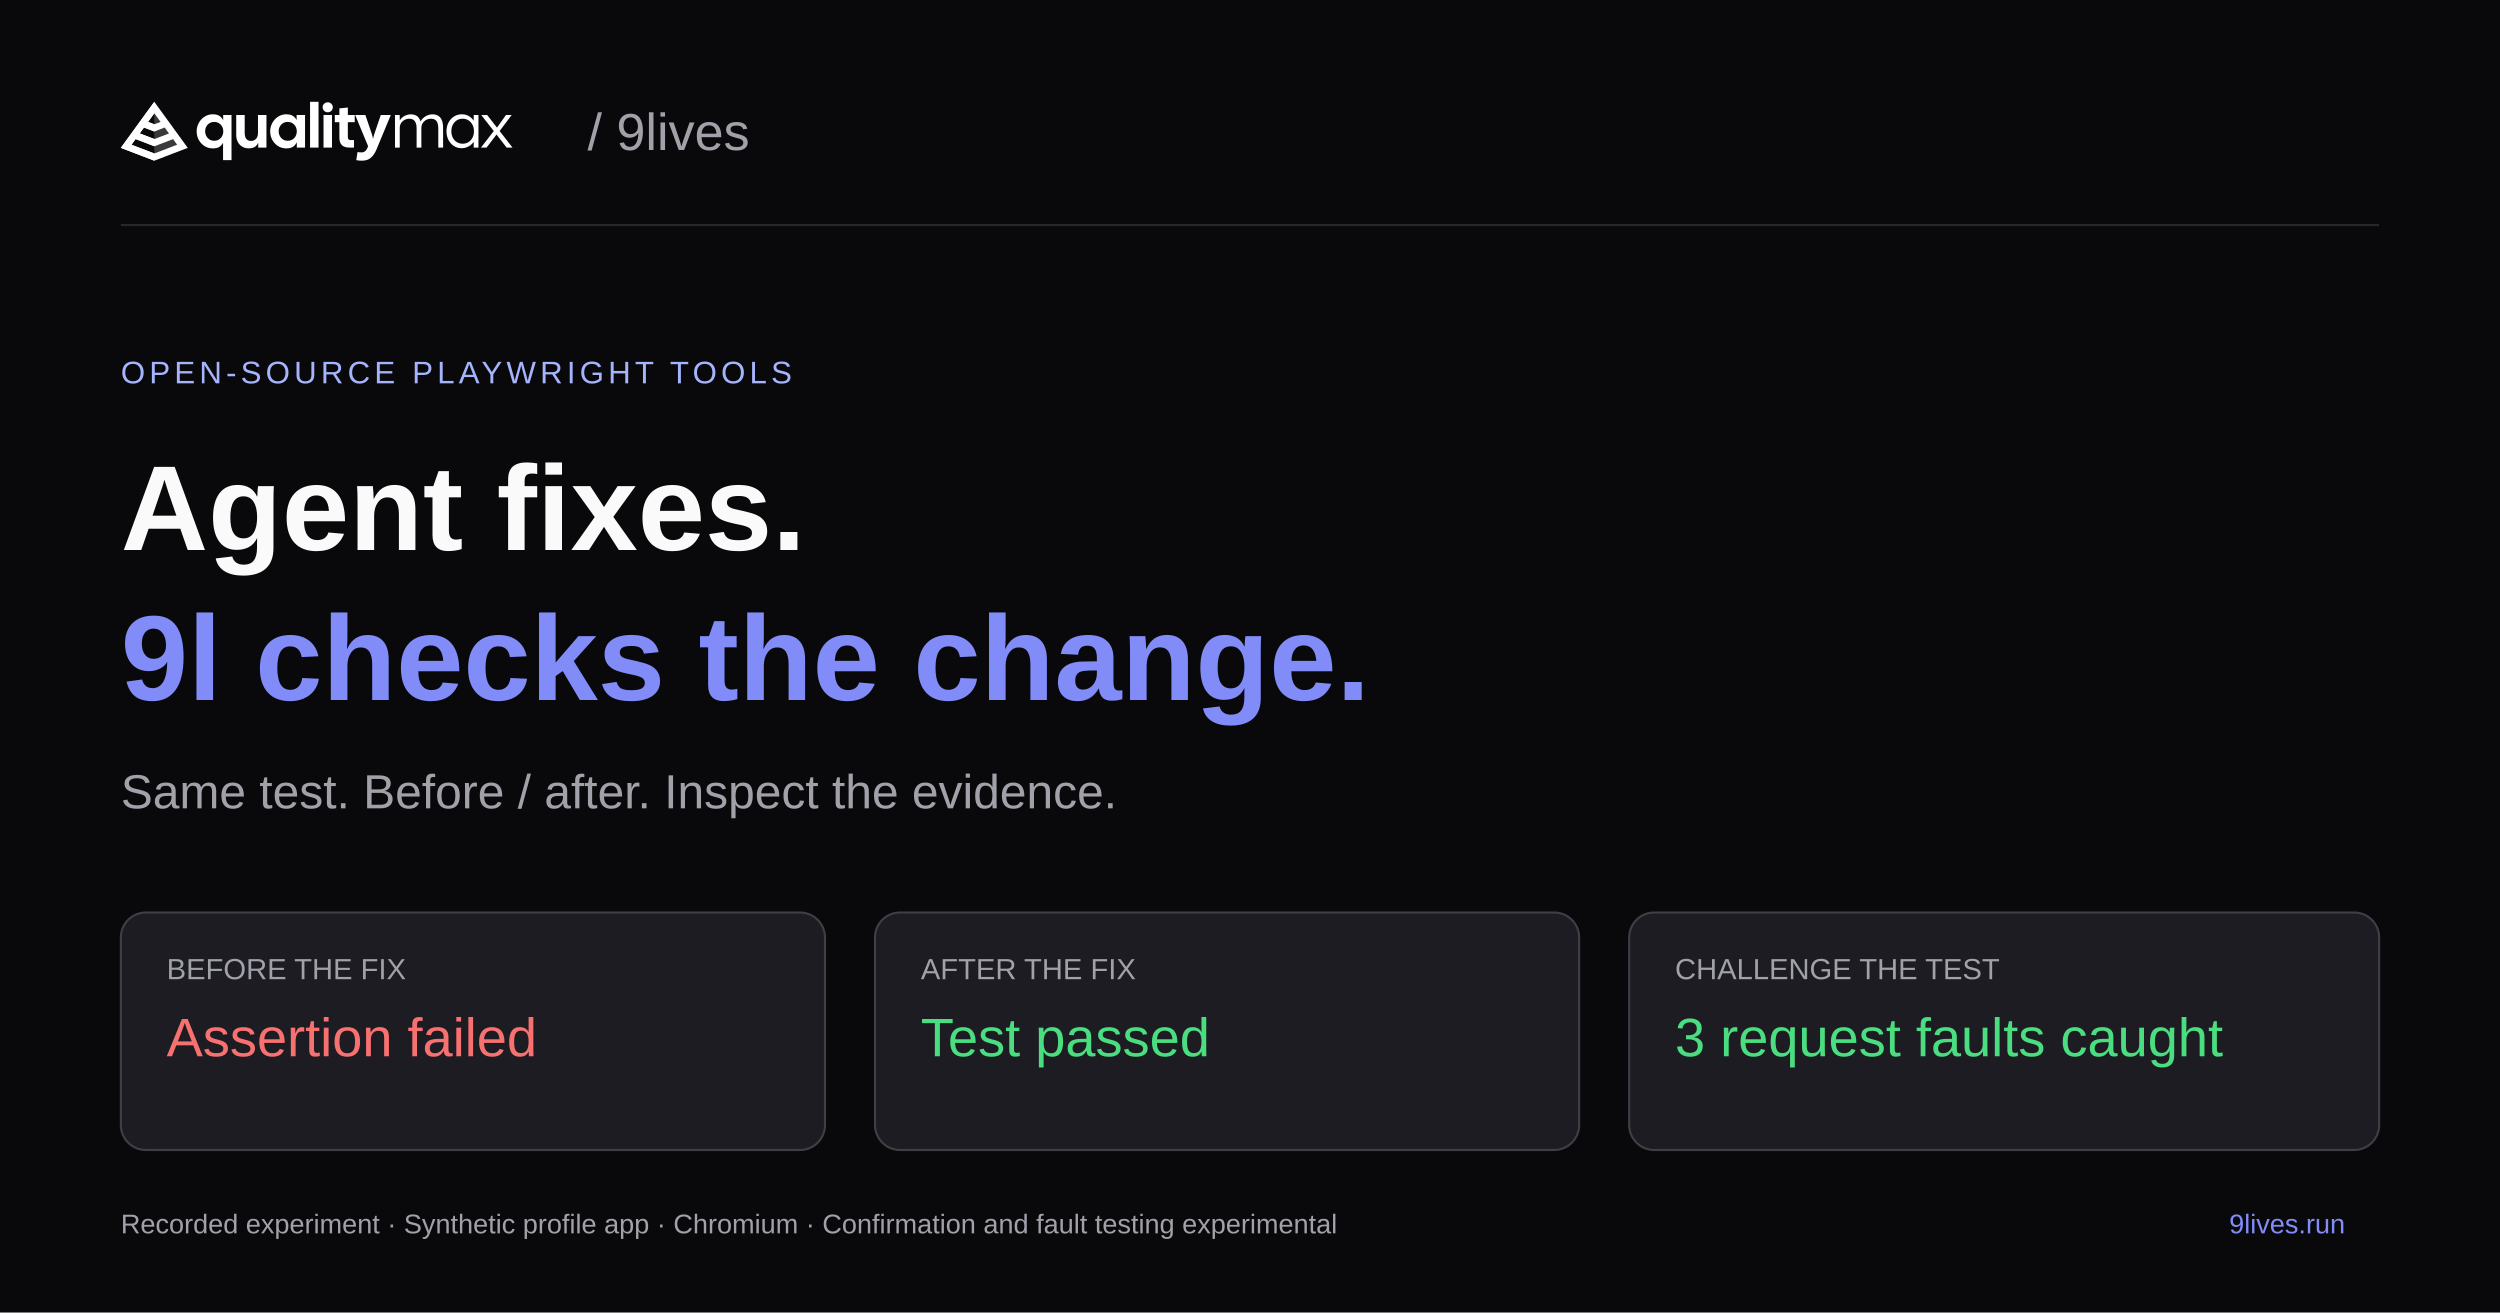
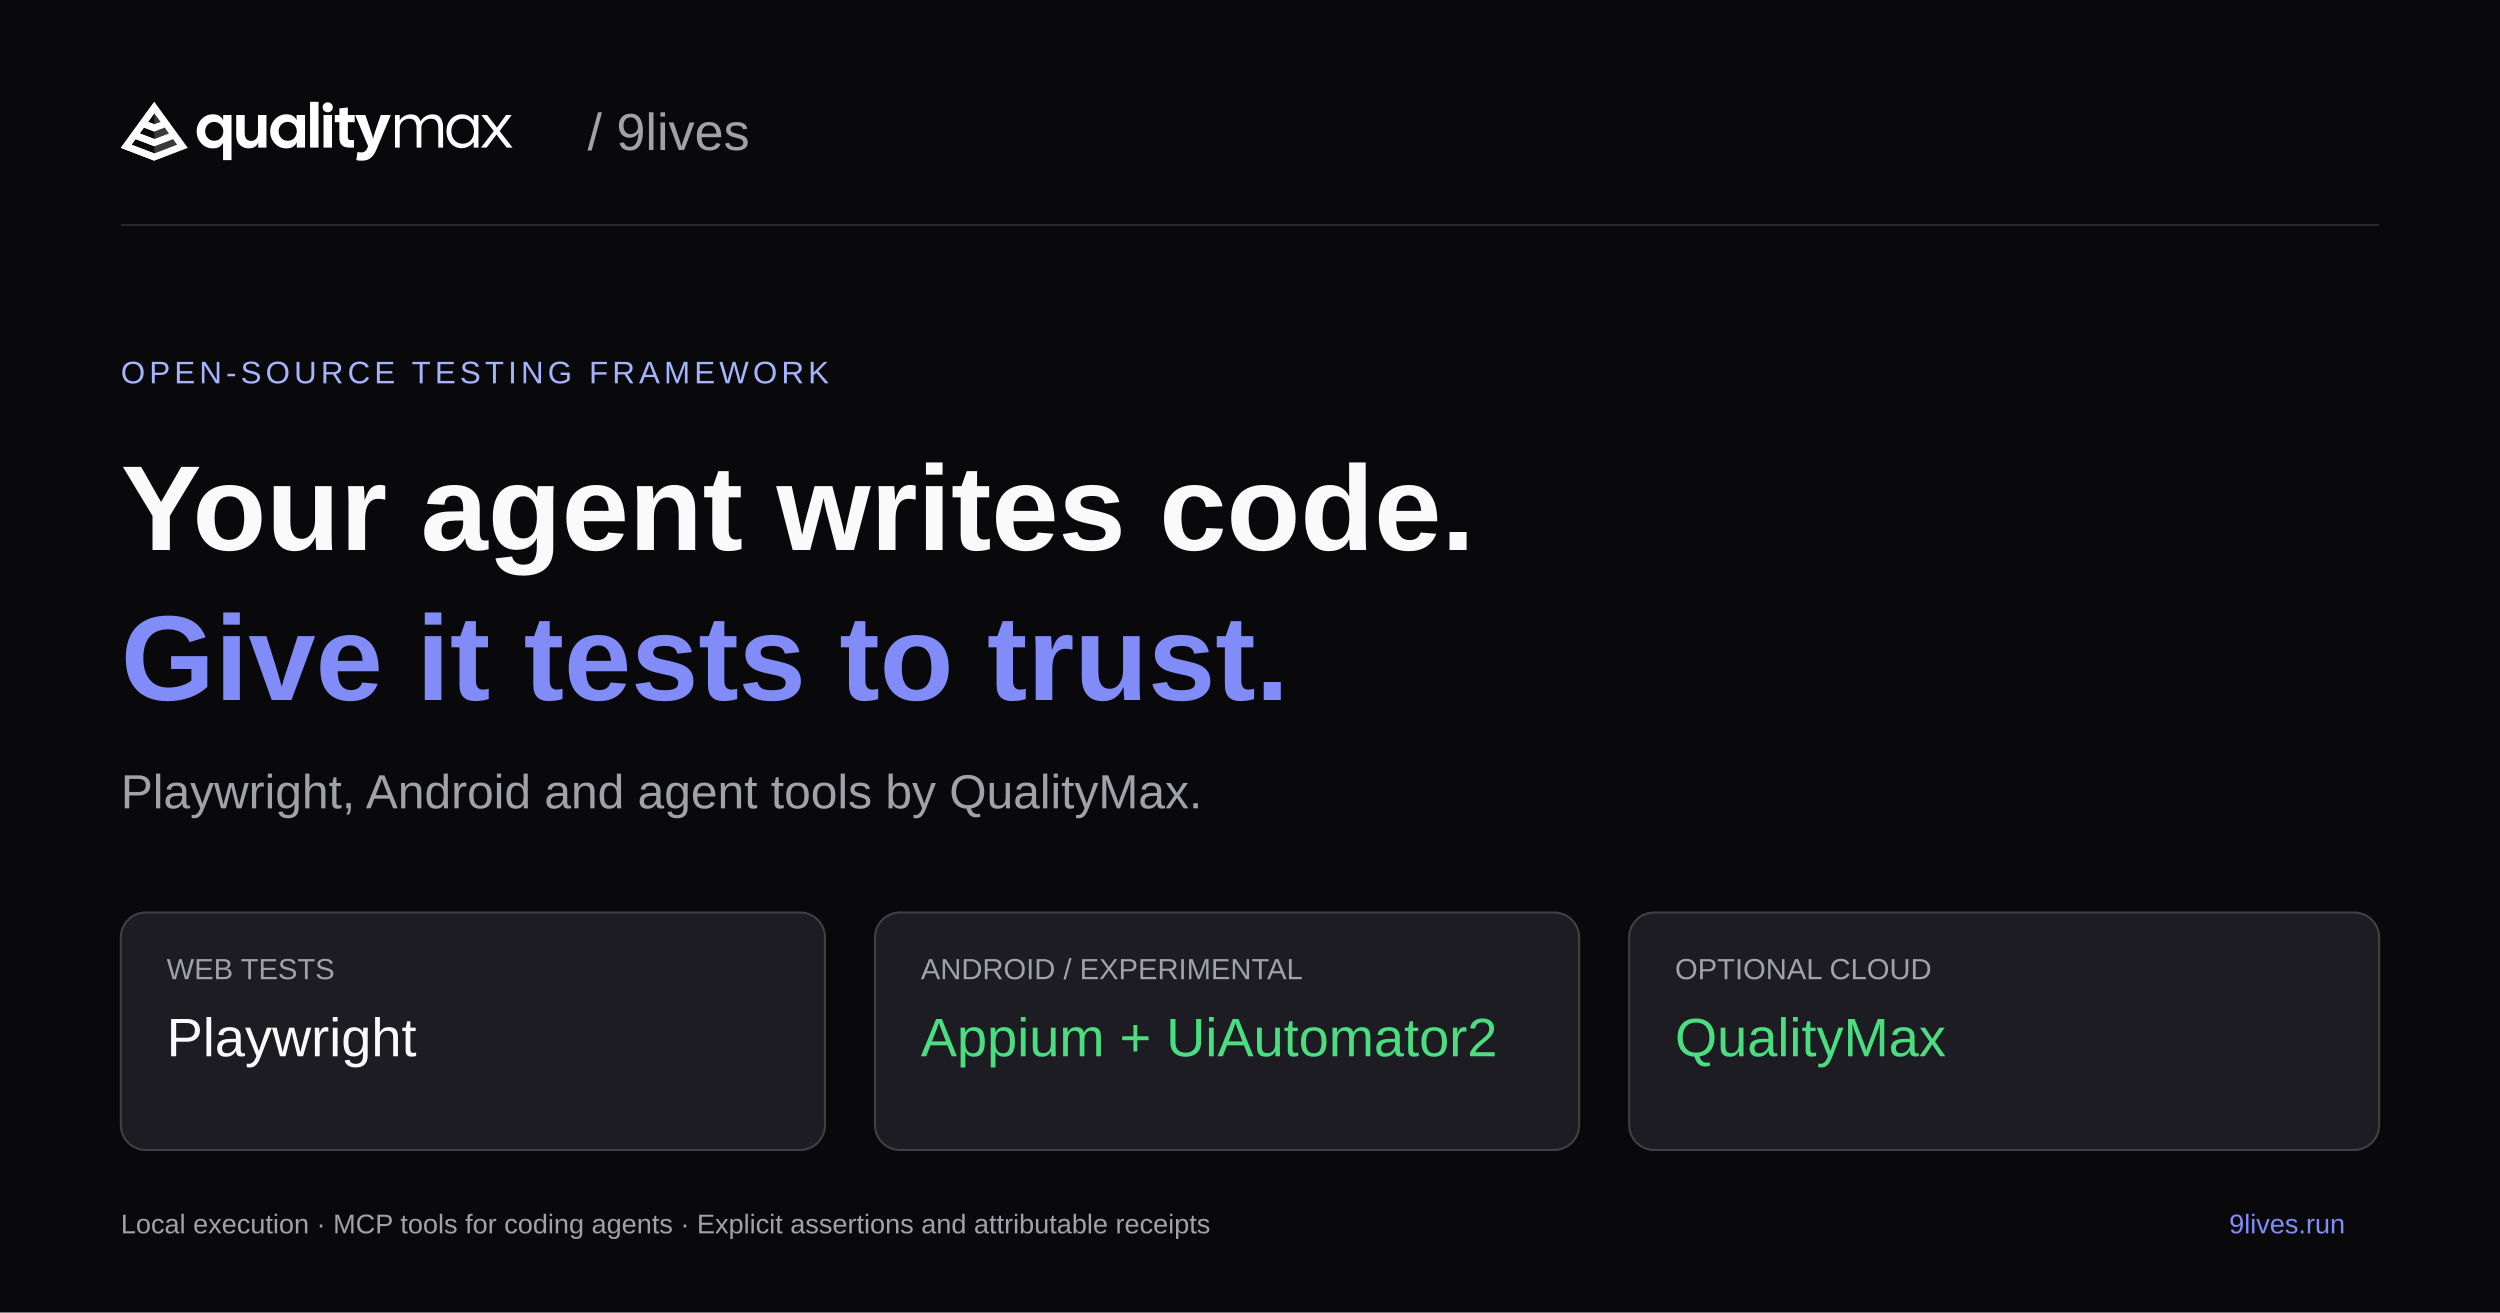
<svg xmlns="http://www.w3.org/2000/svg" width="1200" height="630" viewBox="0 0 1200 630">
  <rect width="1200" height="630" fill="#09090b" />
  <path d="M58 108H1142" stroke="#27272a" />
  <svg x="58" y="48" width="188" height="30" viewBox="0 0 878 132">
    <path d="M562.367 71.272C563.679 75.02 564.709 78.91 565.458 82.939C566.207 78.91 567.238 75.02 568.55 71.272L582.74 29.52H605.222L572.905 107.259C569.814 114.662 565.786 120.613 560.821 125.111C555.857 129.703 549.065 132 540.447 132C538.574 132 536.467 131.906 534.125 131.719C531.783 131.531 529.675 131.157 527.802 130.595L530.612 112.46C533.235 113.116 536.092 113.444 539.183 113.444C542.836 113.444 545.834 112.366 548.176 110.211C550.518 108.149 552.204 105.525 553.234 102.339L554.218 99.246L525.272 29.52H548.176L562.367 71.272Z" fill="white" />
    <path fill-rule="evenodd" clip-rule="evenodd" d="M206.11 27.975C212.48 27.975 217.445 29.192 221.005 31.629C224.658 34.066 227.468 37.299 229.436 41.329V29.52H248.123V130.734H229.154V91.796C227.187 95.638 224.424 98.73 220.864 101.073C217.305 103.322 212.386 104.447 206.11 104.447C199.46 104.447 193.371 102.76 187.845 99.387C182.412 95.919 178.056 91.327 174.777 85.61C171.593 79.8 170 73.38 170 66.352C170 61.103 170.937 56.183 172.811 51.591C174.684 46.905 177.26 42.829 180.538 39.361C183.816 35.8 187.61 33.035 191.919 31.067C196.321 29.006 201.052 27.975 206.11 27.975ZM209.202 45.125C205.174 45.125 201.615 46.108 198.523 48.076C195.526 49.95 193.184 52.482 191.498 55.668C189.812 58.854 188.969 62.369 188.969 66.211C188.969 69.866 189.812 73.333 191.498 76.613C193.184 79.8 195.526 82.377 198.523 84.345C201.615 86.313 205.174 87.297 209.202 87.297C213.417 87.297 217.024 86.36 220.021 84.485C223.113 82.517 225.501 79.94 227.188 76.754C228.874 73.568 229.716 70.1 229.716 66.352C229.716 62.509 228.873 58.995 227.188 55.809C225.501 52.622 223.113 50.044 220.021 48.076C217.024 46.108 213.417 45.125 209.202 45.125Z" fill="white" />
    <path fill-rule="evenodd" clip-rule="evenodd" d="M370.906 27.975C377.276 27.975 382.241 29.192 385.801 31.629C389.36 33.972 392.124 37.112 394.091 41.048V29.52H412.919V102.62H394.512V90.671C392.545 94.794 389.734 98.121 386.081 100.651C382.522 103.182 377.463 104.447 370.906 104.447C364.256 104.447 358.167 102.76 352.641 99.387C347.208 95.919 342.852 91.327 339.573 85.61C336.388 79.8 334.796 73.38 334.796 66.352C334.796 61.103 335.732 56.183 337.605 51.591C339.479 46.905 342.056 42.829 345.334 39.361C348.612 35.8 352.406 33.035 356.715 31.067C361.117 29.006 365.848 27.975 370.906 27.975ZM373.998 45.125C369.97 45.125 366.41 46.108 363.319 48.076C360.322 49.95 357.98 52.482 356.294 55.668C354.608 58.854 353.765 62.369 353.765 66.211C353.765 69.866 354.608 73.333 356.294 76.613C357.98 79.8 360.322 82.377 363.319 84.345C366.41 86.313 369.97 87.297 373.998 87.297C378.213 87.297 381.819 86.359 384.816 84.485C387.908 82.517 390.296 79.94 391.982 76.754C393.668 73.568 394.512 70.1 394.512 66.352C394.512 62.509 393.668 58.995 391.982 55.809C390.296 52.622 387.908 50.044 384.816 48.076C381.819 46.108 378.213 45.125 373.998 45.125Z" fill="white" />
    <path d="M277.659 69.585C277.659 75.864 278.924 80.456 281.453 83.361C283.982 86.266 287.589 87.719 292.272 87.719C296.3 87.719 299.813 86.266 302.811 83.361C305.902 80.456 307.447 75.864 307.447 69.585V29.52H326.416V102.62H308.009V91.655C306.229 95.872 303.606 99.058 300.141 101.214C296.769 103.276 292.226 104.307 286.512 104.307C281.266 104.307 276.536 103.088 272.32 100.651C268.105 98.215 264.779 94.747 262.344 90.249C259.908 85.657 258.69 80.315 258.69 74.224V29.52H277.659V69.585Z" fill="white" />
    <path fill-rule="evenodd" clip-rule="evenodd" d="M764.437 27.96C768.263 27.96 771.81 28.52 775.077 29.641C778.344 30.761 781.238 32.349 783.758 34.403C786.371 36.364 788.518 38.699 790.198 41.407C790.439 41.763 790.669 42.123 790.89 42.487L791.179 29.501H801.679V102.62H791.038V89.522C790.732 90.015 790.406 90.506 790.059 90.993C788.192 93.514 785.905 95.756 783.198 97.717C780.585 99.678 777.598 101.219 774.237 102.34C770.971 103.46 767.517 104.02 763.877 104.021C757.53 104.021 751.789 102.387 746.655 99.118C741.522 95.756 737.461 91.227 734.475 85.53C731.488 79.741 729.995 73.204 729.995 65.92C729.995 58.543 731.535 52.006 734.615 46.31C737.695 40.613 741.802 36.131 746.936 32.862C752.162 29.594 757.996 27.96 764.437 27.96ZM766.257 37.905C761.31 37.905 756.923 39.119 753.096 41.547C749.362 43.975 746.376 47.29 744.136 51.492C741.989 55.694 740.915 60.504 740.915 65.92C740.915 71.243 741.989 76.052 744.136 80.348C746.282 84.55 749.269 87.865 753.096 90.293C756.923 92.721 761.31 93.936 766.257 93.936C771.11 93.936 775.451 92.768 779.277 90.434C783.104 88.006 786.091 84.691 788.238 80.488C790.478 76.193 791.599 71.336 791.599 65.92C791.599 60.504 790.478 55.694 788.238 51.492C786.091 47.29 783.104 43.975 779.277 41.547C775.451 39.119 771.11 37.905 766.257 37.905Z" fill="white" />
    <path d="M443.157 102.62H424.188V0H443.157V102.62Z" fill="white" />
    <path d="M473.345 102.62H454.376V29.52H473.345V102.62Z" fill="white" />
    <path d="M508.872 29.52H524.327V45.687H508.872V79.003C508.872 83.501 510.839 85.751 514.773 85.751H522.642V102.62H512.244C505.032 102.62 499.505 100.839 495.664 97.278C491.824 93.717 489.903 87.953 489.903 79.987V45.687H479.646V29.52H489.903V14.761L508.872 12.792V29.52Z" fill="white" />
    <path d="M698.614 28.1C703.748 28.1 708.088 29.221 711.635 31.462C715.182 33.61 717.842 36.925 719.615 41.407C721.482 45.89 722.416 51.586 722.416 58.496V102.62H711.635V59.057C711.635 54.201 711.028 50.232 709.814 47.15C708.601 44.069 706.781 41.78 704.354 40.286C702.021 38.699 699.034 37.905 695.394 37.905C692.22 37.905 689.28 38.465 686.573 39.586C683.96 40.613 681.673 42.107 679.713 44.068C677.846 45.936 676.352 48.084 675.232 50.512C674.206 52.94 673.692 55.555 673.692 58.356V102.62H663.052V58.916C663.052 54.247 662.399 50.372 661.092 47.29C659.878 44.209 658.059 41.874 655.632 40.286C653.205 38.699 650.218 37.905 646.671 37.905C643.591 37.905 640.744 38.465 638.131 39.586C635.517 40.613 633.23 42.061 631.27 43.929C629.403 45.796 627.91 47.944 626.79 50.372C625.763 52.8 625.25 55.414 625.25 58.216V102.62H614.609V29.501H625.109L625.315 41.802C625.795 40.934 626.333 40.102 626.93 39.306C628.703 36.971 630.804 34.964 633.23 33.283C635.657 31.602 638.317 30.341 641.211 29.501C644.104 28.567 647.138 28.1 650.312 28.1C654.138 28.1 657.545 28.753 660.532 30.061C663.612 31.274 666.179 33.423 668.232 36.505C669.706 38.556 670.936 41.068 671.926 44.042C672.838 42.156 674.08 40.344 675.652 38.605C677.519 36.551 679.62 34.73 681.953 33.143C684.38 31.555 686.994 30.341 689.794 29.501C692.687 28.567 695.628 28.1 698.614 28.1Z" fill="white" />
    <path d="M843.2 57.874L863.439 29.501H876.18L849.12 65.508L878 102.62H864.839L842.124 73.365L819.896 102.62H807.296L835.987 65.558L807.855 29.501H821.156L843.2 57.874Z" fill="white" />
    <path d="M463.79 1.125C467.068 1.125 469.785 2.249 471.939 4.498C474.094 6.654 475.172 9.232 475.172 12.23C475.172 15.417 474.094 18.088 471.939 20.243C469.785 22.398 467.068 23.477 463.79 23.477C460.605 23.477 457.889 22.398 455.641 20.243C453.486 17.994 452.409 15.323 452.409 12.23C452.409 9.232 453.486 6.654 455.641 4.498C457.889 2.249 460.605 1.125 463.79 1.125Z" fill="white" />
    <path d="M75 116.634V25.191L128.104 96.481L75 116.634Z" fill="white" fill-opacity="0.2" />
    <path fill-rule="evenodd" clip-rule="evenodd" d="M150 103.237L75 132L0 103.237L75 0L150 103.237ZM23.799 96.178L75 115.814L126.201 96.178L117.099 83.65L75.252 99.699L33.01 83.499L23.799 96.178ZM42.206 70.84L75.252 83.513L107.902 70.991L98.241 57.692L75 66.606L51.758 57.692L42.206 70.84ZM60.954 45.033L75 50.42L89.045 45.033L75 25.701L60.954 45.033Z" fill="white" />
    <path d="M75 25.701L60.954 45.033L75 50.42V66.606L51.758 57.692L42.206 70.84L75 83.416V99.602L33.01 83.499L23.799 96.178L75 115.814V132L0 103.237L75 0V25.701Z" fill="white" />
  </svg>
  <text x="282" y="72" fill="#a1a1aa" font-family="Arial,sans-serif" font-size="25">/ 9lives</text>
-   <text x="58" y="184" fill="#a5b4fc" font-family="Arial,sans-serif" font-size="15" letter-spacing="2">OPEN-SOURCE PLAYWRIGHT TOOLS</text>
+   <text x="58" y="184" fill="#a5b4fc" font-family="Arial,sans-serif" font-size="15" letter-spacing="2">OPEN-SOURCE TESTING FRAMEWORK</text>
  <g font-family="Arial,sans-serif" font-weight="bold" font-size="58">
-     <text x="58" y="264" fill="#fafafa">Agent fixes.</text>
-     <text x="58" y="336" fill="#818cf8">9l checks the change.</text>
+     <text x="58" y="264" fill="#fafafa">Your agent writes code.</text>
+     <text x="58" y="336" fill="#818cf8">Give it tests to trust.</text>
  </g>
-   <text x="58" y="388" fill="#a1a1aa" font-family="Arial,sans-serif" font-size="23">Same test. Before / after. Inspect the evidence.</text>
+   <text x="58" y="388" fill="#a1a1aa" font-family="Arial,sans-serif" font-size="23">Playwright, Android and agent tools by QualityMax.</text>
  <g font-family="Arial,sans-serif">
    <rect x="58" y="438" width="338" height="114" rx="12" fill="#1c1c22" stroke="#3f3f46" />
-     <text x="80" y="470" font-size="14" fill="#a1a1aa">BEFORE THE FIX</text>
-     <text x="80" y="507" font-size="26" fill="#f87171">Assertion failed</text>
+     <text x="80" y="470" font-size="14" fill="#a1a1aa">WEB TESTS</text>
+     <text x="80" y="507" font-size="26" fill="#fafafa">Playwright</text>
    <rect x="420" y="438" width="338" height="114" rx="12" fill="#1c1c22" stroke="#3f3f46" />
-     <text x="442" y="470" font-size="14" fill="#a1a1aa">AFTER THE FIX</text>
-     <text x="442" y="507" font-size="26" fill="#4ade80">Test passed</text>
+     <text x="442" y="470" font-size="14" fill="#a1a1aa">ANDROID / EXPERIMENTAL</text>
+     <text x="442" y="507" font-size="26" fill="#4ade80">Appium + UiAutomator2</text>
    <rect x="782" y="438" width="360" height="114" rx="12" fill="#1c1c22" stroke="#3f3f46" />
-     <text x="804" y="470" font-size="14" fill="#a1a1aa">CHALLENGE THE TEST</text>
-     <text x="804" y="507" font-size="26" fill="#4ade80">3 request faults caught</text>
-     <text x="58" y="592" fill="#a1a1aa" font-size="13">Recorded experiment · Synthetic profile app · Chromium · Confirmation and fault testing experimental</text>
+     <text x="804" y="470" font-size="14" fill="#a1a1aa">OPTIONAL CLOUD</text>
+     <text x="804" y="507" font-size="26" fill="#4ade80">QualityMax</text>
+     <text x="58" y="592" fill="#a1a1aa" font-size="13">Local execution · MCP tools for coding agents · Explicit assertions and attributable receipts</text>
    <text x="1070" y="592" fill="#818cf8" font-size="13">9lives.run</text>
  </g>
</svg>
